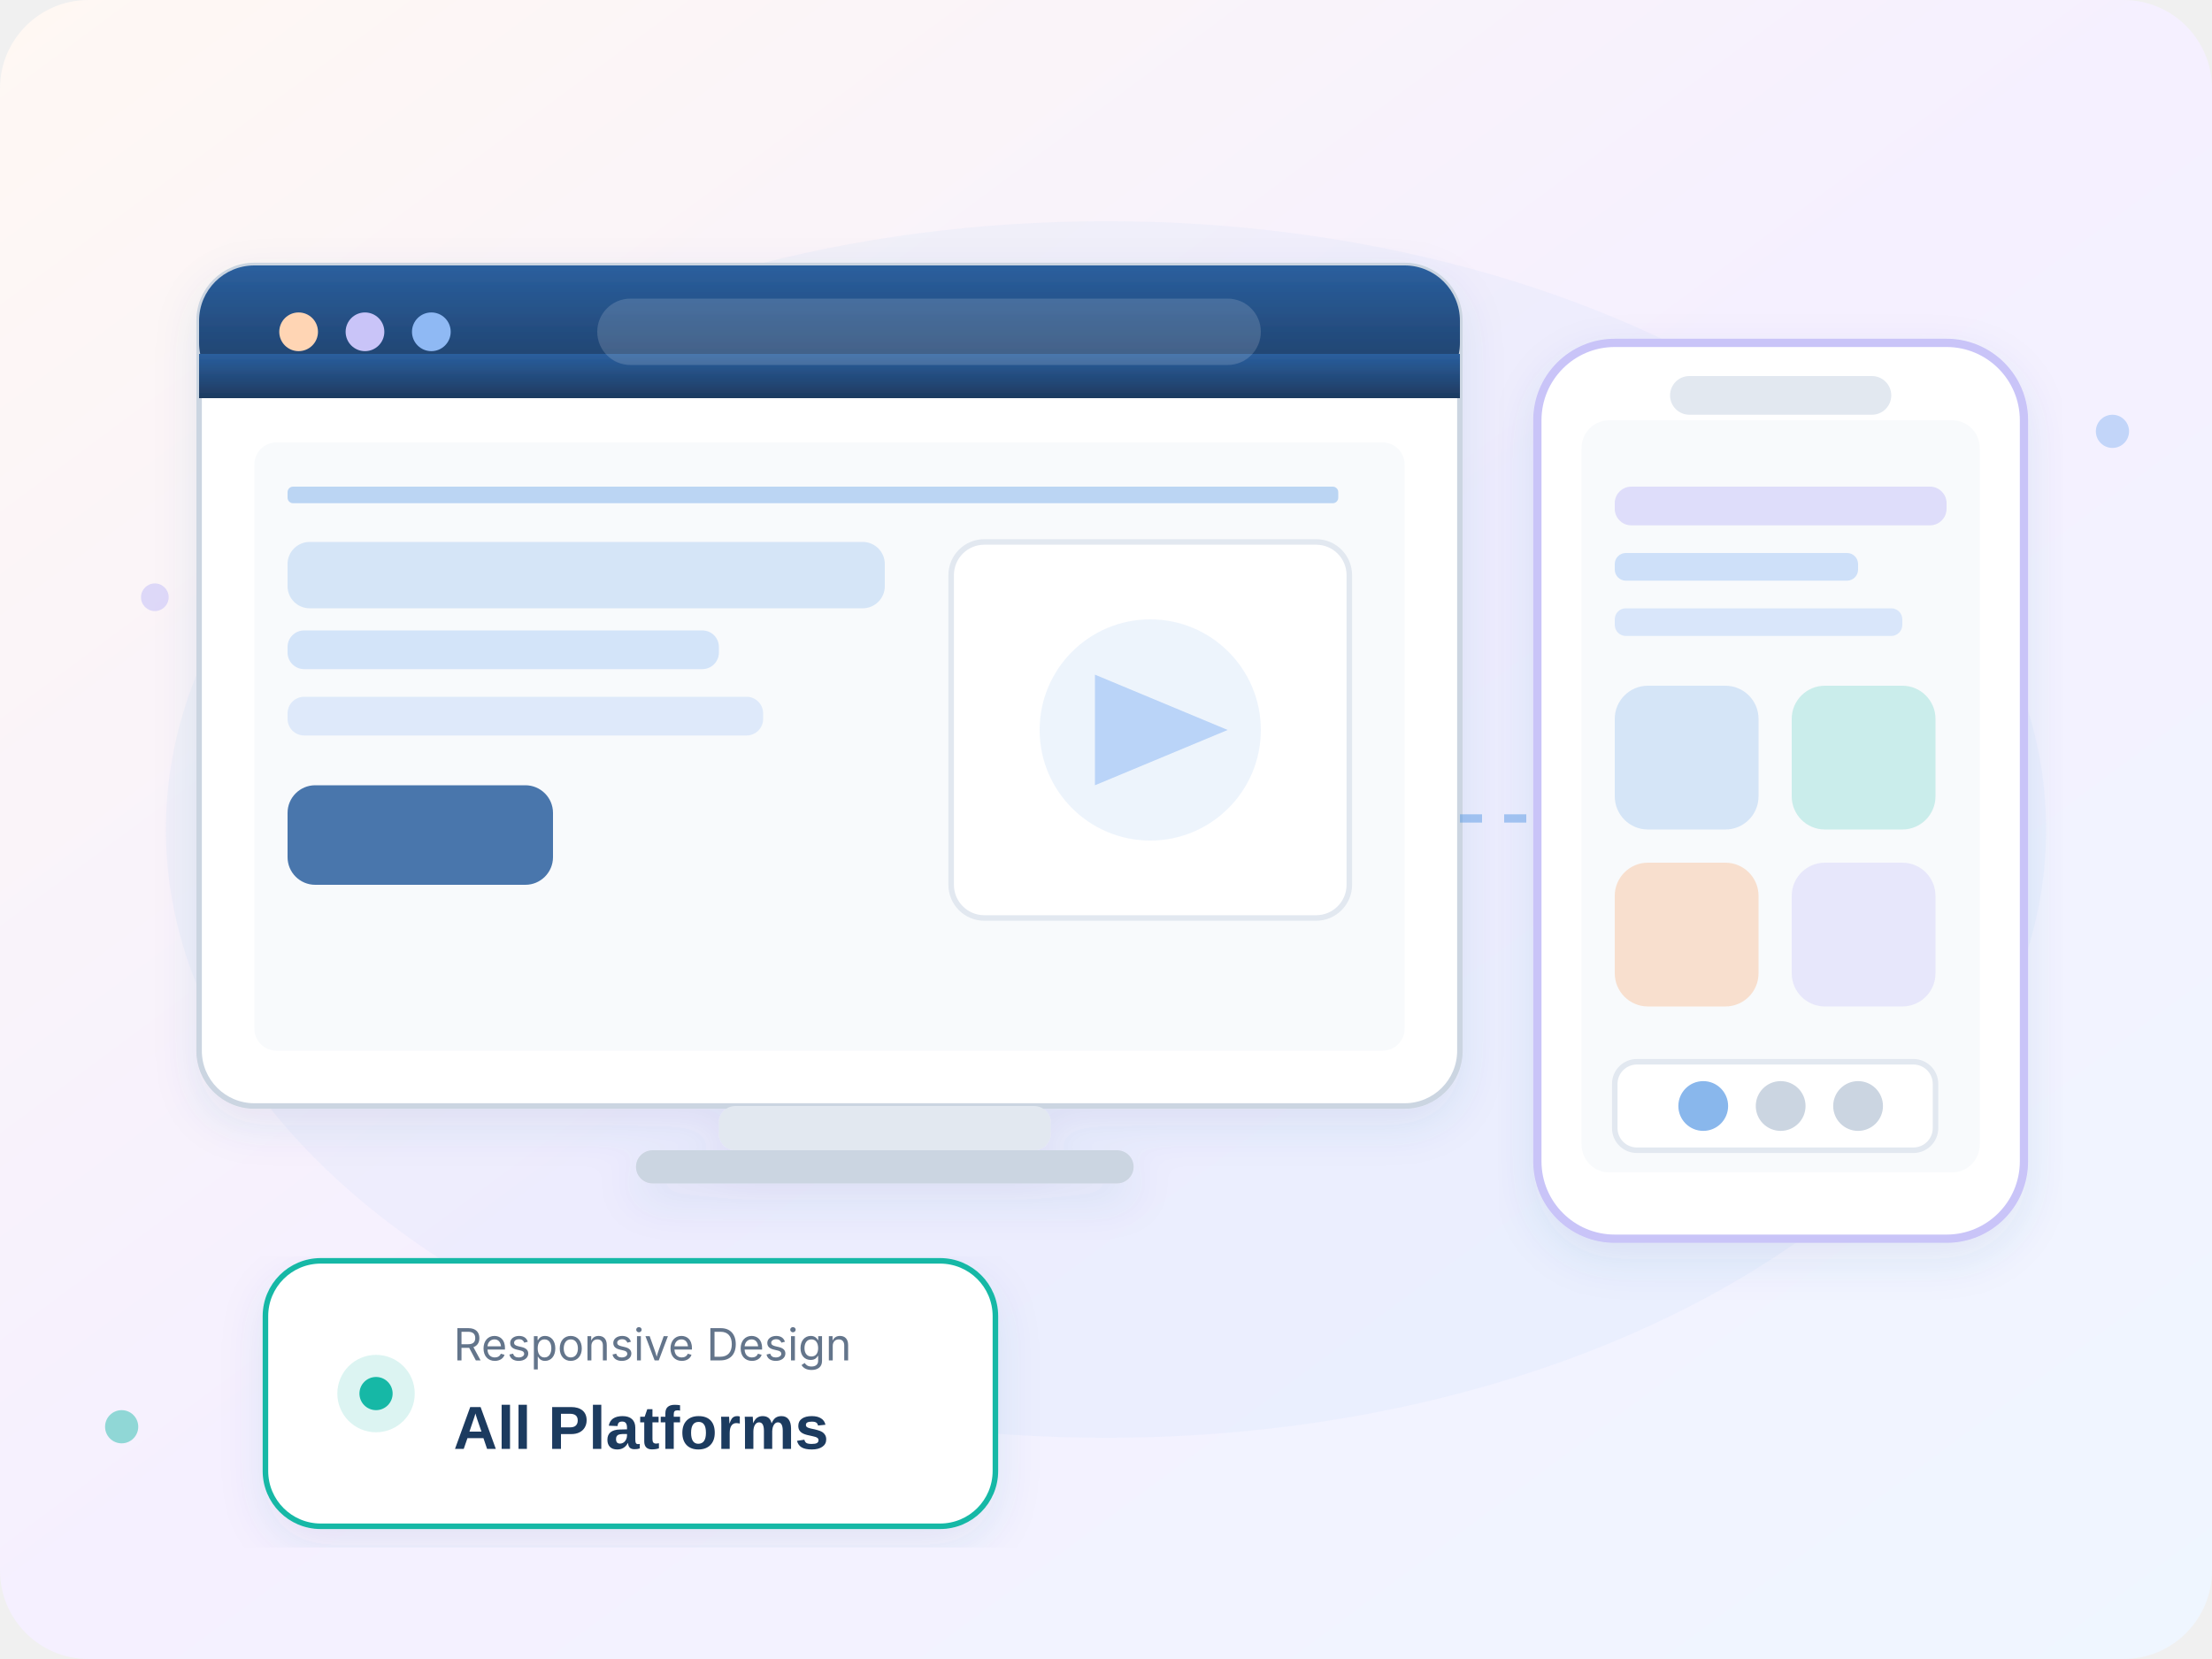
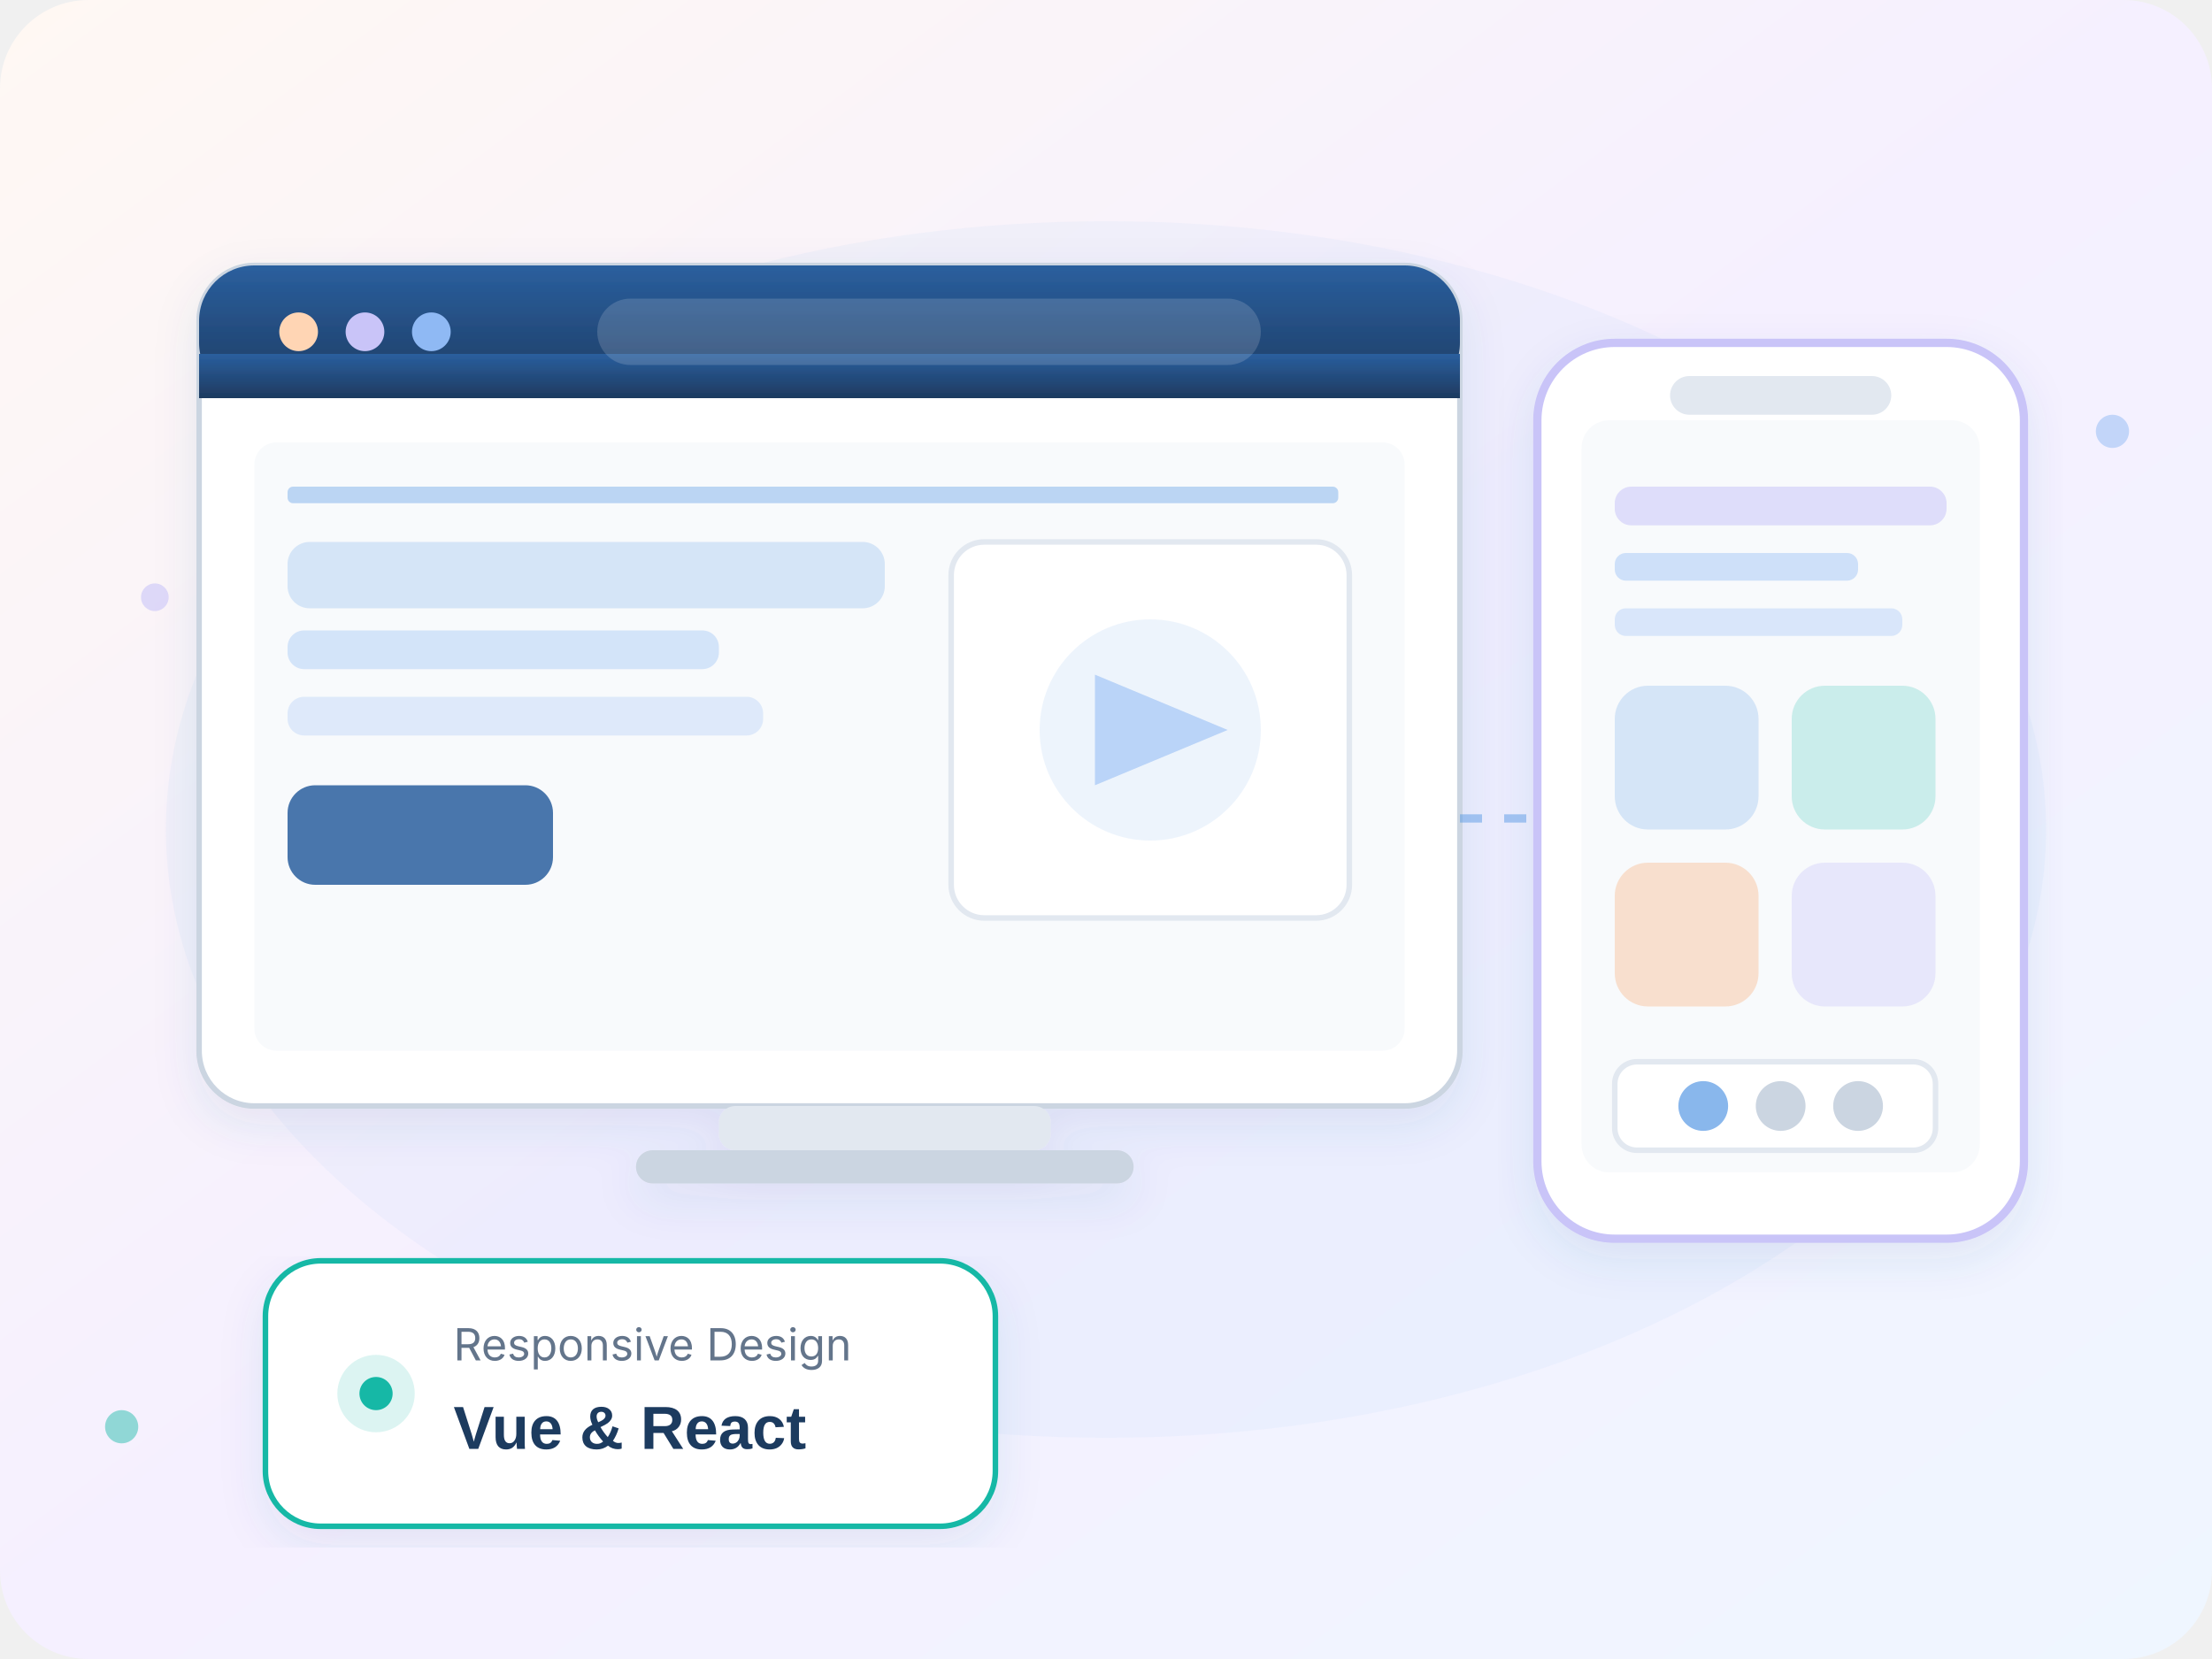
- <svg xmlns="http://www.w3.org/2000/svg" viewBox="0 0 400 300" fill="none" role="img" aria-label="Web and mobile applications">
+ <svg xmlns="http://www.w3.org/2000/svg" viewBox="0 0 400 300" fill="none" role="img" aria-label="Web applications">
  <defs>
    <linearGradient id="wmBg" x1="0%" y1="0%" x2="100%" y2="100%">
      <stop offset="0%" stop-color="#FFF8F3" />
      <stop offset="50%" stop-color="#F5F0FF" />
      <stop offset="100%" stop-color="#EFF6FF" />
    </linearGradient>
    <linearGradient id="wmNavy" x1="0%" y1="0%" x2="0%" y2="100%">
      <stop offset="0%" stop-color="#2A5F9E" />
      <stop offset="100%" stop-color="#1E3A5F" />
    </linearGradient>
    <filter id="wmSh" x="-8%" y="-8%" width="116%" height="116%">
      <feDropShadow dx="0" dy="3" stdDeviation="4" flood-color="#2A5F9E" flood-opacity="0.1" />
    </filter>
  </defs>
  <rect width="400" height="300" rx="16" fill="url(#wmBg)" />
  <ellipse cx="200" cy="150" rx="170" ry="110" fill="#8FB9F4" opacity="0.08" />
  <g filter="url(#wmSh)">
    <rect x="36" y="48" width="228" height="152" rx="10" fill="#FFFFFF" stroke="#CBD5E1" />
    <rect x="36" y="48" width="228" height="24" rx="10" fill="url(#wmNavy)" />
    <rect x="36" y="64" width="228" height="8" fill="url(#wmNavy)" />
    <circle cx="54" cy="60" r="3.5" fill="#FFD5B4" />
    <circle cx="66" cy="60" r="3.5" fill="#C9C4F8" />
    <circle cx="78" cy="60" r="3.5" fill="#8FB9F4" />
    <rect x="108" y="54" width="120" height="12" rx="6" fill="rgba(255,255,255,0.15)" />
    <rect x="46" y="80" width="208" height="110" rx="4" fill="#F8FAFC" />
    <rect x="52" y="88" width="190" height="3" rx="1" fill="#4A90E2" opacity="0.35" />
    <rect x="52" y="98" width="108" height="12" rx="4" fill="#4A90E2" opacity="0.2" />
    <rect x="52" y="114" width="78" height="7" rx="3" fill="#8FB9F4" opacity="0.35" />
    <rect x="52" y="126" width="86" height="7" rx="3" fill="#8FB9F4" opacity="0.25" />
    <rect x="52" y="142" width="48" height="18" rx="5" fill="#2A5F9E" opacity="0.85" />
    <rect x="172" y="98" width="72" height="68" rx="6" fill="#FFFFFF" stroke="#E2E8F0" />
    <circle cx="208" cy="132" r="20" fill="#4A90E2" opacity="0.1" />
    <polygon points="198,122 222,132 198,142" fill="#8FB9F4" opacity="0.55" />
    <rect x="130" y="200" width="60" height="8" rx="3" fill="#E2E8F0" />
    <rect x="115" y="208" width="90" height="6" rx="3" fill="#CBD5E1" />
  </g>
  <g filter="url(#wmSh)">
    <rect x="278" y="62" width="88" height="162" rx="14" fill="#FFFFFF" stroke="#C9C4F8" stroke-width="1.5" />
    <rect x="286" y="76" width="72" height="136" rx="5" fill="#F8FAFC" />
    <rect x="302" y="68" width="40" height="7" rx="3.5" fill="#E2E8F0" />
    <rect x="292" y="88" width="60" height="7" rx="3" fill="#C9C4F8" opacity="0.55" />
    <rect x="292" y="100" width="44" height="5" rx="2" fill="#8FB9F4" opacity="0.4" />
    <rect x="292" y="110" width="52" height="5" rx="2" fill="#8FB9F4" opacity="0.3" />
    <rect x="292" y="124" width="26" height="26" rx="6" fill="#4A90E2" opacity="0.2" />
    <rect x="324" y="124" width="26" height="26" rx="6" fill="#14B8A6" opacity="0.2" />
    <rect x="292" y="156" width="26" height="26" rx="6" fill="#F97316" opacity="0.2" />
    <rect x="324" y="156" width="26" height="26" rx="6" fill="#C9C4F8" opacity="0.35" />
    <rect x="292" y="192" width="58" height="16" rx="4" fill="#FFFFFF" stroke="#E2E8F0" />
    <circle cx="308" cy="200" r="4.5" fill="#4A90E2" opacity="0.65" />
    <circle cx="322" cy="200" r="4.5" fill="#CBD5E1" />
    <circle cx="336" cy="200" r="4.5" fill="#CBD5E1" />
  </g>
  <line x1="264" y1="148" x2="278" y2="148" stroke="#4A90E2" stroke-width="1.5" stroke-dasharray="4,4" opacity="0.45" />
  <g filter="url(#wmSh)">
    <rect x="48" y="228" width="132" height="48" rx="10" fill="#FFFFFF" stroke="#14B8A6" />
    <circle cx="68" cy="252" r="7" fill="#14B8A6" opacity="0.15" />
    <circle cx="68" cy="252" r="3" fill="#14B8A6" />
    <text x="82" y="246" font-family="Inter,Arial,sans-serif" font-size="8" fill="#64748B">Responsive Design</text>
-     <text x="82" y="262" font-family="Space Grotesk,Arial,sans-serif" font-size="11" font-weight="700" fill="#1E3A5F">All Platforms</text>
+     <text x="82" y="262" font-family="Space Grotesk,Arial,sans-serif" font-size="11" font-weight="700" fill="#1E3A5F">Vue &amp; React</text>
  </g>
  <circle cx="28" cy="108" r="2.5" fill="#C9C4F8" opacity="0.6" />
  <circle cx="382" cy="78" r="3" fill="#8FB9F4" opacity="0.5" />
  <circle cx="22" cy="258" r="3" fill="#14B8A6" opacity="0.45" />
</svg>
